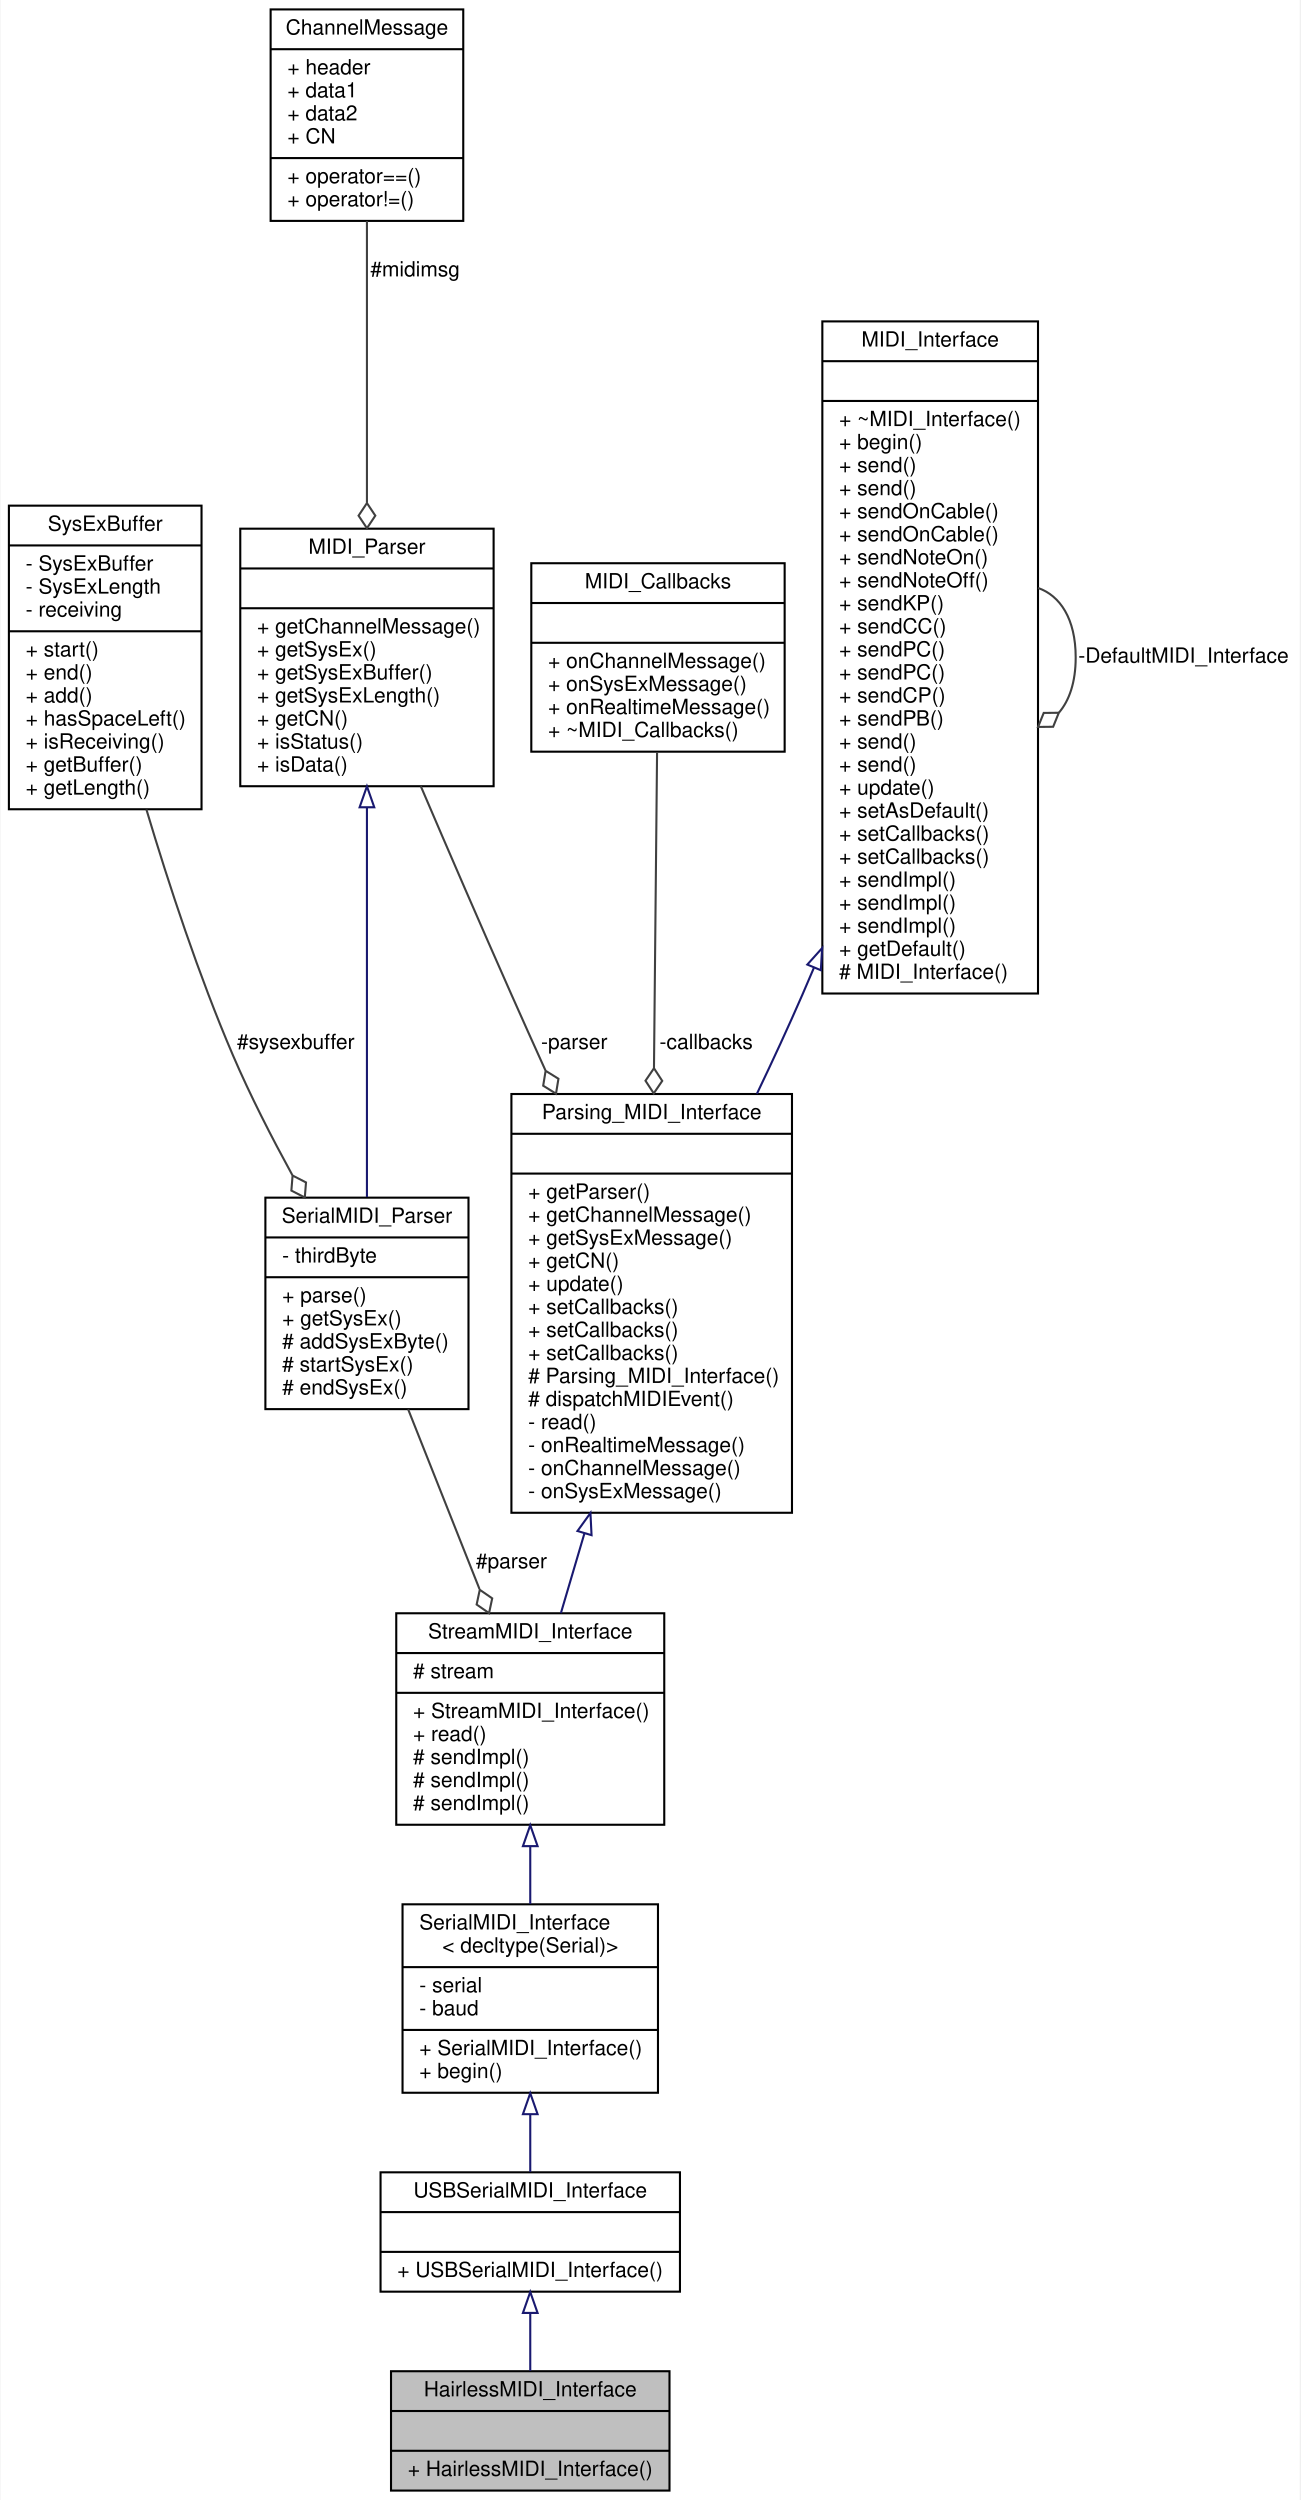
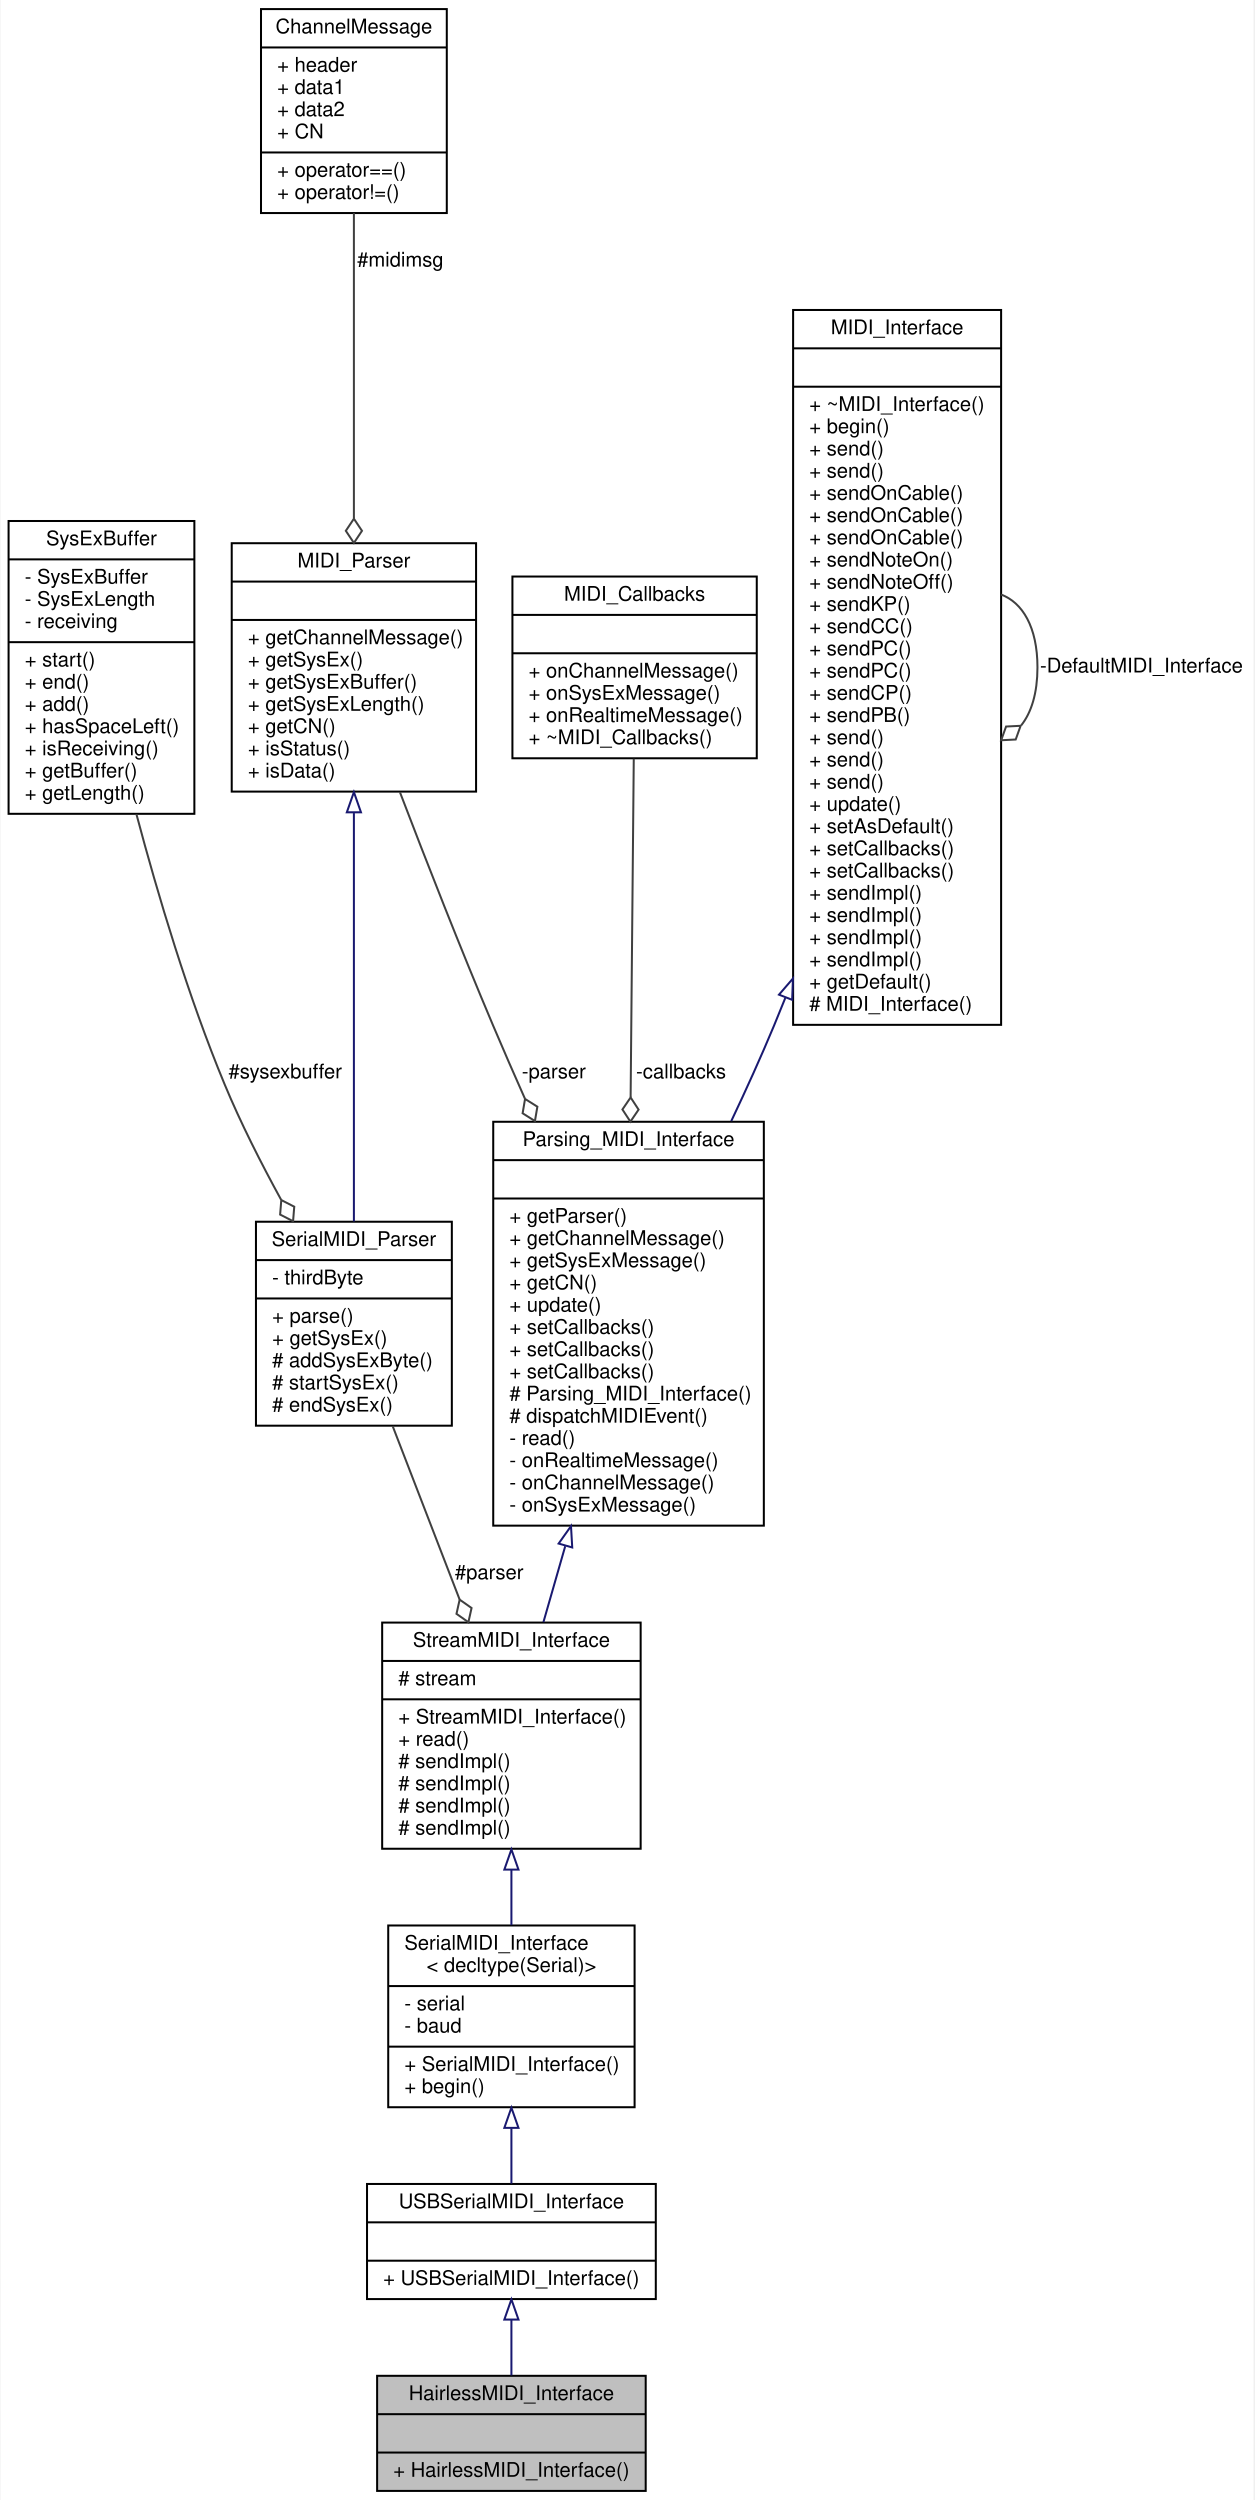
- <svg xmlns="http://www.w3.org/2000/svg" xmlns:xlink="http://www.w3.org/1999/xlink" width="621pt" height="1194pt" viewBox="0.00 0.00 620.50 1194.00">
-   <g id="graph0" class="graph" transform="scale(1 1) rotate(0) translate(4 1190)">
-     <polygon fill="white" stroke="none" points="-4,4 -4,-1190 616.5,-1190 616.5,4 -4,4" />
+ <svg xmlns="http://www.w3.org/2000/svg" xmlns:xlink="http://www.w3.org/1999/xlink" width="621pt" height="1238pt" viewBox="0.00 0.00 620.50 1238.00">
+   <g id="graph0" class="graph" transform="scale(1 1) rotate(0) translate(4 1234)">
+     <polygon fill="white" stroke="none" points="-4,4 -4,-1234 616.5,-1234 616.5,4 -4,4" />
    <g id="node1" class="node">
      <g id="a_node1">
        <a xlink:title="A class for MIDI Interfaces sending and receiving data over the USB Serial CDC connection for the use...">
          <polygon fill="#bfbfbf" stroke="black" points="182.5,-0.5 182.5,-57.5 315.5,-57.5 315.5,-0.5 182.5,-0.5" />
          <text text-anchor="middle" x="249" y="-45.5" font-family="Helvetica,sans-Serif" font-size="10.00">HairlessMIDI_Interface</text>
          <polyline fill="none" stroke="black" points="182.5,-38.5 315.5,-38.5 " />
          <text text-anchor="middle" x="249" y="-26.5" font-family="Helvetica,sans-Serif" font-size="10.00"> </text>
          <polyline fill="none" stroke="black" points="182.5,-19.5 315.5,-19.5 " />
          <text text-anchor="start" x="190.5" y="-7.5" font-family="Helvetica,sans-Serif" font-size="10.00">+ HairlessMIDI_Interface()</text>
        </a>
      </g>
    </g>
    <g id="node2" class="node">
      <g id="a_node2">
        <a xlink:href="../../d8/d57/classUSBSerialMIDI__Interface.html" target="_top" xlink:title="A class for MIDI interfaces sending and receiving MIDI messages over the Serial port of the USB conne...">
          <polygon fill="white" stroke="black" points="177.5,-95.5 177.5,-152.5 320.5,-152.5 320.5,-95.5 177.5,-95.5" />
          <text text-anchor="middle" x="249" y="-140.5" font-family="Helvetica,sans-Serif" font-size="10.00">USBSerialMIDI_Interface</text>
          <polyline fill="none" stroke="black" points="177.5,-133.5 320.5,-133.5 " />
          <text text-anchor="middle" x="249" y="-121.5" font-family="Helvetica,sans-Serif" font-size="10.00"> </text>
          <polyline fill="none" stroke="black" points="177.5,-114.5 320.5,-114.5 " />
          <text text-anchor="start" x="185.5" y="-102.5" font-family="Helvetica,sans-Serif" font-size="10.00">+ USBSerialMIDI_Interface()</text>
        </a>
      </g>
    </g>
    <g id="edge1" class="edge">
      <path fill="none" stroke="midnightblue" d="M249,-85.235C249,-76.028 249,-66.346 249,-57.705" />
      <polygon fill="none" stroke="midnightblue" points="245.5,-85.349 249,-95.349 252.5,-85.349 245.5,-85.349" />
    </g>
    <g id="node3" class="node">
      <g id="a_node3">
        <a xlink:href="../../d9/db8/classSerialMIDI__Interface.html" target="_top" xlink:title=" ">
          <polygon fill="white" stroke="black" points="188,-190.5 188,-280.5 310,-280.5 310,-190.5 188,-190.5" />
          <text text-anchor="start" x="196" y="-268.5" font-family="Helvetica,sans-Serif" font-size="10.00">SerialMIDI_Interface</text>
          <text text-anchor="middle" x="249" y="-257.5" font-family="Helvetica,sans-Serif" font-size="10.00">&lt; decltype(Serial)&gt;</text>
          <polyline fill="none" stroke="black" points="188,-250.5 310,-250.5 " />
          <text text-anchor="start" x="196" y="-238.5" font-family="Helvetica,sans-Serif" font-size="10.00">- serial</text>
          <text text-anchor="start" x="196" y="-227.5" font-family="Helvetica,sans-Serif" font-size="10.00">- baud</text>
          <polyline fill="none" stroke="black" points="188,-220.5 310,-220.5 " />
          <text text-anchor="start" x="196" y="-208.5" font-family="Helvetica,sans-Serif" font-size="10.00">+ SerialMIDI_Interface()</text>
          <text text-anchor="start" x="196" y="-197.5" font-family="Helvetica,sans-Serif" font-size="10.00">+ begin()</text>
        </a>
      </g>
    </g>
    <g id="edge2" class="edge">
      <path fill="none" stroke="midnightblue" d="M249,-180.043C249,-170.558 249,-161.06 249,-152.69" />
      <polygon fill="none" stroke="midnightblue" points="245.5,-180.278 249,-190.278 252.5,-180.278 245.5,-180.278" />
    </g>
    <g id="node4" class="node">
      <g id="a_node4">
        <a xlink:href="../../d3/dc3/classStreamMIDI__Interface.html" target="_top" xlink:title="A class for MIDI interfaces sending and receiving MIDI messages over a Stream.">
-           <polygon fill="white" stroke="black" points="185,-318.5 185,-419.5 313,-419.5 313,-318.5 185,-318.5" />
-           <text text-anchor="middle" x="249" y="-407.5" font-family="Helvetica,sans-Serif" font-size="10.00">StreamMIDI_Interface</text>
-           <polyline fill="none" stroke="black" points="185,-400.5 313,-400.5 " />
-           <text text-anchor="start" x="193" y="-388.5" font-family="Helvetica,sans-Serif" font-size="10.00"># stream</text>
-           <polyline fill="none" stroke="black" points="185,-381.5 313,-381.5 " />
-           <text text-anchor="start" x="193" y="-369.5" font-family="Helvetica,sans-Serif" font-size="10.00">+ StreamMIDI_Interface()</text>
-           <text text-anchor="start" x="193" y="-358.5" font-family="Helvetica,sans-Serif" font-size="10.00">+ read()</text>
+           <polygon fill="white" stroke="black" points="185,-318.5 185,-430.5 313,-430.5 313,-318.5 185,-318.5" />
+           <text text-anchor="middle" x="249" y="-418.5" font-family="Helvetica,sans-Serif" font-size="10.00">StreamMIDI_Interface</text>
+           <polyline fill="none" stroke="black" points="185,-411.5 313,-411.5 " />
+           <text text-anchor="start" x="193" y="-399.5" font-family="Helvetica,sans-Serif" font-size="10.00"># stream</text>
+           <polyline fill="none" stroke="black" points="185,-392.5 313,-392.5 " />
+           <text text-anchor="start" x="193" y="-380.5" font-family="Helvetica,sans-Serif" font-size="10.00">+ StreamMIDI_Interface()</text>
+           <text text-anchor="start" x="193" y="-369.5" font-family="Helvetica,sans-Serif" font-size="10.00">+ read()</text>
+           <text text-anchor="start" x="193" y="-358.5" font-family="Helvetica,sans-Serif" font-size="10.00"># sendImpl()</text>
          <text text-anchor="start" x="193" y="-347.5" font-family="Helvetica,sans-Serif" font-size="10.00"># sendImpl()</text>
          <text text-anchor="start" x="193" y="-336.5" font-family="Helvetica,sans-Serif" font-size="10.00"># sendImpl()</text>
          <text text-anchor="start" x="193" y="-325.5" font-family="Helvetica,sans-Serif" font-size="10.00"># sendImpl()</text>
        </a>
      </g>
    </g>
    <g id="edge3" class="edge">
-       <path fill="none" stroke="midnightblue" d="M249,-308.001C249,-298.8 249,-289.449 249,-280.673" />
-       <polygon fill="none" stroke="midnightblue" points="245.5,-308.285 249,-318.285 252.5,-308.286 245.5,-308.285" />
+       <path fill="none" stroke="midnightblue" d="M249,-308.134C249,-298.826 249,-289.44 249,-280.667" />
+       <polygon fill="none" stroke="midnightblue" points="245.5,-308.172 249,-318.172 252.5,-308.172 245.5,-308.172" />
    </g>
    <g id="node5" class="node">
      <g id="a_node5">
        <a xlink:href="../../de/d76/classParsing__MIDI__Interface.html" target="_top" xlink:title="An abstract class for MIDI interfaces.">
-           <polygon fill="white" stroke="black" points="240,-467.5 240,-667.5 374,-667.5 374,-467.5 240,-467.5" />
-           <text text-anchor="middle" x="307" y="-655.5" font-family="Helvetica,sans-Serif" font-size="10.00">Parsing_MIDI_Interface</text>
-           <polyline fill="none" stroke="black" points="240,-648.5 374,-648.5 " />
-           <text text-anchor="middle" x="307" y="-636.5" font-family="Helvetica,sans-Serif" font-size="10.00"> </text>
-           <polyline fill="none" stroke="black" points="240,-629.5 374,-629.5 " />
-           <text text-anchor="start" x="248" y="-617.5" font-family="Helvetica,sans-Serif" font-size="10.00">+ getParser()</text>
-           <text text-anchor="start" x="248" y="-606.5" font-family="Helvetica,sans-Serif" font-size="10.00">+ getChannelMessage()</text>
-           <text text-anchor="start" x="248" y="-595.5" font-family="Helvetica,sans-Serif" font-size="10.00">+ getSysExMessage()</text>
-           <text text-anchor="start" x="248" y="-584.5" font-family="Helvetica,sans-Serif" font-size="10.00">+ getCN()</text>
-           <text text-anchor="start" x="248" y="-573.5" font-family="Helvetica,sans-Serif" font-size="10.00">+ update()</text>
+           <polygon fill="white" stroke="black" points="240,-478.5 240,-678.5 374,-678.5 374,-478.5 240,-478.5" />
+           <text text-anchor="middle" x="307" y="-666.5" font-family="Helvetica,sans-Serif" font-size="10.00">Parsing_MIDI_Interface</text>
+           <polyline fill="none" stroke="black" points="240,-659.5 374,-659.5 " />
+           <text text-anchor="middle" x="307" y="-647.5" font-family="Helvetica,sans-Serif" font-size="10.00"> </text>
+           <polyline fill="none" stroke="black" points="240,-640.5 374,-640.5 " />
+           <text text-anchor="start" x="248" y="-628.5" font-family="Helvetica,sans-Serif" font-size="10.00">+ getParser()</text>
+           <text text-anchor="start" x="248" y="-617.5" font-family="Helvetica,sans-Serif" font-size="10.00">+ getChannelMessage()</text>
+           <text text-anchor="start" x="248" y="-606.5" font-family="Helvetica,sans-Serif" font-size="10.00">+ getSysExMessage()</text>
+           <text text-anchor="start" x="248" y="-595.5" font-family="Helvetica,sans-Serif" font-size="10.00">+ getCN()</text>
+           <text text-anchor="start" x="248" y="-584.5" font-family="Helvetica,sans-Serif" font-size="10.00">+ update()</text>
+           <text text-anchor="start" x="248" y="-573.5" font-family="Helvetica,sans-Serif" font-size="10.00">+ setCallbacks()</text>
          <text text-anchor="start" x="248" y="-562.5" font-family="Helvetica,sans-Serif" font-size="10.00">+ setCallbacks()</text>
          <text text-anchor="start" x="248" y="-551.5" font-family="Helvetica,sans-Serif" font-size="10.00">+ setCallbacks()</text>
-           <text text-anchor="start" x="248" y="-540.5" font-family="Helvetica,sans-Serif" font-size="10.00">+ setCallbacks()</text>
-           <text text-anchor="start" x="248" y="-529.5" font-family="Helvetica,sans-Serif" font-size="10.00"># Parsing_MIDI_Interface()</text>
-           <text text-anchor="start" x="248" y="-518.5" font-family="Helvetica,sans-Serif" font-size="10.00"># dispatchMIDIEvent()</text>
-           <text text-anchor="start" x="248" y="-507.5" font-family="Helvetica,sans-Serif" font-size="10.00">- read()</text>
-           <text text-anchor="start" x="248" y="-496.5" font-family="Helvetica,sans-Serif" font-size="10.00">- onRealtimeMessage()</text>
-           <text text-anchor="start" x="248" y="-485.5" font-family="Helvetica,sans-Serif" font-size="10.00">- onChannelMessage()</text>
-           <text text-anchor="start" x="248" y="-474.5" font-family="Helvetica,sans-Serif" font-size="10.00">- onSysExMessage()</text>
+           <text text-anchor="start" x="248" y="-540.5" font-family="Helvetica,sans-Serif" font-size="10.00"># Parsing_MIDI_Interface()</text>
+           <text text-anchor="start" x="248" y="-529.5" font-family="Helvetica,sans-Serif" font-size="10.00"># dispatchMIDIEvent()</text>
+           <text text-anchor="start" x="248" y="-518.5" font-family="Helvetica,sans-Serif" font-size="10.00">- read()</text>
+           <text text-anchor="start" x="248" y="-507.5" font-family="Helvetica,sans-Serif" font-size="10.00">- onRealtimeMessage()</text>
+           <text text-anchor="start" x="248" y="-496.5" font-family="Helvetica,sans-Serif" font-size="10.00">- onChannelMessage()</text>
+           <text text-anchor="start" x="248" y="-485.5" font-family="Helvetica,sans-Serif" font-size="10.00">- onSysExMessage()</text>
        </a>
      </g>
    </g>
    <g id="edge4" class="edge">
-       <path fill="none" stroke="midnightblue" d="M274.88,-457.68C270.958,-444.393 267.114,-431.368 263.637,-419.59" />
-       <polygon fill="none" stroke="midnightblue" points="271.557,-458.786 277.745,-467.386 278.271,-456.805 271.557,-458.786" />
+       <path fill="none" stroke="midnightblue" d="M275.649,-468.311C271.915,-455.308 268.234,-442.487 264.855,-430.718" />
+       <polygon fill="none" stroke="midnightblue" points="272.386,-469.63 278.51,-478.275 279.114,-467.698 272.386,-469.63" />
    </g>
    <g id="node6" class="node">
      <g id="a_node6">
        <a xlink:href="../../d9/d73/classMIDI__Interface.html" target="_top" xlink:title="An abstract class for MIDI interfaces.">
-           <polygon fill="white" stroke="black" points="388.5,-715.5 388.5,-1036.5 491.5,-1036.5 491.5,-715.5 388.5,-715.5" />
-           <text text-anchor="middle" x="440" y="-1024.5" font-family="Helvetica,sans-Serif" font-size="10.00">MIDI_Interface</text>
-           <polyline fill="none" stroke="black" points="388.5,-1017.5 491.5,-1017.5 " />
-           <text text-anchor="middle" x="440" y="-1005.5" font-family="Helvetica,sans-Serif" font-size="10.00"> </text>
-           <polyline fill="none" stroke="black" points="388.5,-998.5 491.5,-998.5 " />
-           <text text-anchor="start" x="396.5" y="-986.5" font-family="Helvetica,sans-Serif" font-size="10.00">+ ~MIDI_Interface()</text>
-           <text text-anchor="start" x="396.5" y="-975.5" font-family="Helvetica,sans-Serif" font-size="10.00">+ begin()</text>
-           <text text-anchor="start" x="396.5" y="-964.5" font-family="Helvetica,sans-Serif" font-size="10.00">+ send()</text>
-           <text text-anchor="start" x="396.5" y="-953.5" font-family="Helvetica,sans-Serif" font-size="10.00">+ send()</text>
-           <text text-anchor="start" x="396.5" y="-942.5" font-family="Helvetica,sans-Serif" font-size="10.00">+ sendOnCable()</text>
-           <text text-anchor="start" x="396.5" y="-931.5" font-family="Helvetica,sans-Serif" font-size="10.00">+ sendOnCable()</text>
-           <text text-anchor="start" x="396.5" y="-920.5" font-family="Helvetica,sans-Serif" font-size="10.00">+ sendNoteOn()</text>
-           <text text-anchor="start" x="396.5" y="-909.5" font-family="Helvetica,sans-Serif" font-size="10.00">+ sendNoteOff()</text>
-           <text text-anchor="start" x="396.5" y="-898.5" font-family="Helvetica,sans-Serif" font-size="10.00">+ sendKP()</text>
-           <text text-anchor="start" x="396.5" y="-887.5" font-family="Helvetica,sans-Serif" font-size="10.00">+ sendCC()</text>
-           <text text-anchor="start" x="396.5" y="-876.5" font-family="Helvetica,sans-Serif" font-size="10.00">+ sendPC()</text>
-           <text text-anchor="start" x="396.5" y="-865.5" font-family="Helvetica,sans-Serif" font-size="10.00">+ sendPC()</text>
-           <text text-anchor="start" x="396.5" y="-854.5" font-family="Helvetica,sans-Serif" font-size="10.00">+ sendCP()</text>
-           <text text-anchor="start" x="396.5" y="-843.5" font-family="Helvetica,sans-Serif" font-size="10.00">+ sendPB()</text>
-           <text text-anchor="start" x="396.5" y="-832.5" font-family="Helvetica,sans-Serif" font-size="10.00">+ send()</text>
-           <text text-anchor="start" x="396.5" y="-821.5" font-family="Helvetica,sans-Serif" font-size="10.00">+ send()</text>
-           <text text-anchor="start" x="396.5" y="-810.5" font-family="Helvetica,sans-Serif" font-size="10.00">+ update()</text>
-           <text text-anchor="start" x="396.5" y="-799.5" font-family="Helvetica,sans-Serif" font-size="10.00">+ setAsDefault()</text>
-           <text text-anchor="start" x="396.5" y="-788.5" font-family="Helvetica,sans-Serif" font-size="10.00">+ setCallbacks()</text>
-           <text text-anchor="start" x="396.5" y="-777.5" font-family="Helvetica,sans-Serif" font-size="10.00">+ setCallbacks()</text>
+           <polygon fill="white" stroke="black" points="388.5,-726.5 388.5,-1080.5 491.5,-1080.5 491.5,-726.5 388.5,-726.5" />
+           <text text-anchor="middle" x="440" y="-1068.5" font-family="Helvetica,sans-Serif" font-size="10.00">MIDI_Interface</text>
+           <polyline fill="none" stroke="black" points="388.5,-1061.5 491.5,-1061.5 " />
+           <text text-anchor="middle" x="440" y="-1049.5" font-family="Helvetica,sans-Serif" font-size="10.00"> </text>
+           <polyline fill="none" stroke="black" points="388.5,-1042.5 491.5,-1042.5 " />
+           <text text-anchor="start" x="396.5" y="-1030.5" font-family="Helvetica,sans-Serif" font-size="10.00">+ ~MIDI_Interface()</text>
+           <text text-anchor="start" x="396.5" y="-1019.5" font-family="Helvetica,sans-Serif" font-size="10.00">+ begin()</text>
+           <text text-anchor="start" x="396.5" y="-1008.5" font-family="Helvetica,sans-Serif" font-size="10.00">+ send()</text>
+           <text text-anchor="start" x="396.5" y="-997.5" font-family="Helvetica,sans-Serif" font-size="10.00">+ send()</text>
+           <text text-anchor="start" x="396.5" y="-986.5" font-family="Helvetica,sans-Serif" font-size="10.00">+ sendOnCable()</text>
+           <text text-anchor="start" x="396.5" y="-975.5" font-family="Helvetica,sans-Serif" font-size="10.00">+ sendOnCable()</text>
+           <text text-anchor="start" x="396.5" y="-964.5" font-family="Helvetica,sans-Serif" font-size="10.00">+ sendOnCable()</text>
+           <text text-anchor="start" x="396.5" y="-953.5" font-family="Helvetica,sans-Serif" font-size="10.00">+ sendNoteOn()</text>
+           <text text-anchor="start" x="396.5" y="-942.5" font-family="Helvetica,sans-Serif" font-size="10.00">+ sendNoteOff()</text>
+           <text text-anchor="start" x="396.5" y="-931.5" font-family="Helvetica,sans-Serif" font-size="10.00">+ sendKP()</text>
+           <text text-anchor="start" x="396.5" y="-920.5" font-family="Helvetica,sans-Serif" font-size="10.00">+ sendCC()</text>
+           <text text-anchor="start" x="396.5" y="-909.5" font-family="Helvetica,sans-Serif" font-size="10.00">+ sendPC()</text>
+           <text text-anchor="start" x="396.5" y="-898.5" font-family="Helvetica,sans-Serif" font-size="10.00">+ sendPC()</text>
+           <text text-anchor="start" x="396.5" y="-887.5" font-family="Helvetica,sans-Serif" font-size="10.00">+ sendCP()</text>
+           <text text-anchor="start" x="396.5" y="-876.5" font-family="Helvetica,sans-Serif" font-size="10.00">+ sendPB()</text>
+           <text text-anchor="start" x="396.5" y="-865.5" font-family="Helvetica,sans-Serif" font-size="10.00">+ send()</text>
+           <text text-anchor="start" x="396.5" y="-854.5" font-family="Helvetica,sans-Serif" font-size="10.00">+ send()</text>
+           <text text-anchor="start" x="396.5" y="-843.5" font-family="Helvetica,sans-Serif" font-size="10.00">+ send()</text>
+           <text text-anchor="start" x="396.5" y="-832.5" font-family="Helvetica,sans-Serif" font-size="10.00">+ update()</text>
+           <text text-anchor="start" x="396.5" y="-821.5" font-family="Helvetica,sans-Serif" font-size="10.00">+ setAsDefault()</text>
+           <text text-anchor="start" x="396.5" y="-810.5" font-family="Helvetica,sans-Serif" font-size="10.00">+ setCallbacks()</text>
+           <text text-anchor="start" x="396.5" y="-799.5" font-family="Helvetica,sans-Serif" font-size="10.00">+ setCallbacks()</text>
+           <text text-anchor="start" x="396.5" y="-788.5" font-family="Helvetica,sans-Serif" font-size="10.00">+ sendImpl()</text>
+           <text text-anchor="start" x="396.5" y="-777.5" font-family="Helvetica,sans-Serif" font-size="10.00">+ sendImpl()</text>
          <text text-anchor="start" x="396.5" y="-766.5" font-family="Helvetica,sans-Serif" font-size="10.00">+ sendImpl()</text>
          <text text-anchor="start" x="396.5" y="-755.5" font-family="Helvetica,sans-Serif" font-size="10.00">+ sendImpl()</text>
-           <text text-anchor="start" x="396.5" y="-744.5" font-family="Helvetica,sans-Serif" font-size="10.00">+ sendImpl()</text>
-           <text text-anchor="start" x="396.5" y="-733.5" font-family="Helvetica,sans-Serif" font-size="10.00">+ getDefault()</text>
-           <text text-anchor="start" x="396.5" y="-722.5" font-family="Helvetica,sans-Serif" font-size="10.00"># MIDI_Interface()</text>
+           <text text-anchor="start" x="396.5" y="-744.5" font-family="Helvetica,sans-Serif" font-size="10.00">+ getDefault()</text>
+           <text text-anchor="start" x="396.5" y="-733.5" font-family="Helvetica,sans-Serif" font-size="10.00"># MIDI_Interface()</text>
        </a>
      </g>
    </g>
    <g id="edge5" class="edge">
-       <path fill="none" stroke="midnightblue" d="M384.449,-727.724C382.636,-723.425 380.818,-719.176 379,-715 372.271,-699.539 364.78,-683.351 357.245,-667.609" />
-       <polygon fill="none" stroke="midnightblue" points="381.324,-729.324 388.406,-737.204 387.784,-726.628 381.324,-729.324" />
+       <path fill="none" stroke="midnightblue" d="M384.628,-739.812C382.766,-735.144 380.888,-730.531 379,-726 372.569,-710.566 365.278,-694.464 357.865,-678.823" />
+       <polygon fill="none" stroke="midnightblue" points="381.509,-741.442 388.428,-749.465 388.022,-738.878 381.509,-741.442" />
    </g>
    <g id="edge6" class="edge">
-       <path fill="none" stroke="#404040" d="M491.525,-909.184C502,-905.569 509.5,-894.508 509.5,-876 509.5,-864.143 506.422,-855.343 501.456,-849.598" />
-       <polygon fill="none" stroke="#404040" points="501.435,-849.584 494.224,-849.503 491.525,-842.816 498.736,-842.897 501.435,-849.584" />
-       <text text-anchor="middle" x="561" y="-873.5" font-family="Helvetica,sans-Serif" font-size="10.00"> -DefaultMIDI_Interface</text>
+       <path fill="none" stroke="#404040" d="M491.525,-939.569C502,-935.64 509.5,-923.617 509.5,-903.5 509.5,-890.612 506.422,-881.047 501.456,-874.803" />
+       <polygon fill="none" stroke="#404040" points="501.16,-874.584 493.958,-874.219 491.525,-867.431 498.727,-867.795 501.16,-874.584" />
+       <text text-anchor="middle" x="561" y="-901" font-family="Helvetica,sans-Serif" font-size="10.00"> -DefaultMIDI_Interface</text>
    </g>
    <g id="node7" class="node">
      <g id="a_node7">
        <a xlink:href="../../df/d0c/classMIDI__Parser.html" target="_top" xlink:title=" ">
-           <polygon fill="white" stroke="black" points="110.5,-814.5 110.5,-937.5 231.5,-937.5 231.5,-814.5 110.5,-814.5" />
-           <text text-anchor="middle" x="171" y="-925.5" font-family="Helvetica,sans-Serif" font-size="10.00">MIDI_Parser</text>
-           <polyline fill="none" stroke="black" points="110.5,-918.5 231.5,-918.5 " />
-           <text text-anchor="middle" x="171" y="-906.5" font-family="Helvetica,sans-Serif" font-size="10.00"> </text>
-           <polyline fill="none" stroke="black" points="110.5,-899.5 231.5,-899.5 " />
-           <text text-anchor="start" x="118.5" y="-887.5" font-family="Helvetica,sans-Serif" font-size="10.00">+ getChannelMessage()</text>
-           <text text-anchor="start" x="118.5" y="-876.5" font-family="Helvetica,sans-Serif" font-size="10.00">+ getSysEx()</text>
-           <text text-anchor="start" x="118.5" y="-865.5" font-family="Helvetica,sans-Serif" font-size="10.00">+ getSysExBuffer()</text>
-           <text text-anchor="start" x="118.5" y="-854.5" font-family="Helvetica,sans-Serif" font-size="10.00">+ getSysExLength()</text>
-           <text text-anchor="start" x="118.5" y="-843.5" font-family="Helvetica,sans-Serif" font-size="10.00">+ getCN()</text>
-           <text text-anchor="start" x="118.5" y="-832.5" font-family="Helvetica,sans-Serif" font-size="10.00">+ isStatus()</text>
-           <text text-anchor="start" x="118.5" y="-821.5" font-family="Helvetica,sans-Serif" font-size="10.00">+ isData()</text>
+           <polygon fill="white" stroke="black" points="110.5,-842 110.5,-965 231.5,-965 231.5,-842 110.5,-842" />
+           <text text-anchor="middle" x="171" y="-953" font-family="Helvetica,sans-Serif" font-size="10.00">MIDI_Parser</text>
+           <polyline fill="none" stroke="black" points="110.5,-946 231.5,-946 " />
+           <text text-anchor="middle" x="171" y="-934" font-family="Helvetica,sans-Serif" font-size="10.00"> </text>
+           <polyline fill="none" stroke="black" points="110.5,-927 231.5,-927 " />
+           <text text-anchor="start" x="118.5" y="-915" font-family="Helvetica,sans-Serif" font-size="10.00">+ getChannelMessage()</text>
+           <text text-anchor="start" x="118.5" y="-904" font-family="Helvetica,sans-Serif" font-size="10.00">+ getSysEx()</text>
+           <text text-anchor="start" x="118.5" y="-893" font-family="Helvetica,sans-Serif" font-size="10.00">+ getSysExBuffer()</text>
+           <text text-anchor="start" x="118.5" y="-882" font-family="Helvetica,sans-Serif" font-size="10.00">+ getSysExLength()</text>
+           <text text-anchor="start" x="118.5" y="-871" font-family="Helvetica,sans-Serif" font-size="10.00">+ getCN()</text>
+           <text text-anchor="start" x="118.5" y="-860" font-family="Helvetica,sans-Serif" font-size="10.00">+ isStatus()</text>
+           <text text-anchor="start" x="118.5" y="-849" font-family="Helvetica,sans-Serif" font-size="10.00">+ isData()</text>
        </a>
      </g>
    </g>
    <g id="edge7" class="edge">
-       <path fill="none" stroke="#404040" d="M196.739,-814.463C209.582,-784.474 225.447,-747.76 240,-715 245.216,-703.259 250.717,-691.014 256.234,-678.824" />
-       <polygon fill="none" stroke="#404040" points="256.34,-678.59 255.175,-671.474 261.296,-667.662 262.461,-674.778 256.34,-678.59" />
-       <text text-anchor="middle" x="270" y="-689" font-family="Helvetica,sans-Serif" font-size="10.00"> -parser</text>
+       <path fill="none" stroke="#404040" d="M193.796,-841.71C206.858,-807.523 223.826,-764.169 240,-726 244.971,-714.269 250.294,-702.074 255.687,-689.952" />
+       <polygon fill="none" stroke="#404040" points="255.751,-689.809 254.55,-682.699 260.651,-678.855 261.852,-685.965 255.751,-689.809" />
+       <text text-anchor="middle" x="270" y="-700" font-family="Helvetica,sans-Serif" font-size="10.00"> -parser</text>
    </g>
    <g id="node10" class="node">
      <g id="a_node10">
        <a xlink:href="../../d0/d0d/classSerialMIDI__Parser.html" target="_top" xlink:title=" ">
-           <polygon fill="white" stroke="black" points="122.5,-517 122.5,-618 219.5,-618 219.5,-517 122.5,-517" />
-           <text text-anchor="middle" x="171" y="-606" font-family="Helvetica,sans-Serif" font-size="10.00">SerialMIDI_Parser</text>
-           <polyline fill="none" stroke="black" points="122.5,-599 219.5,-599 " />
-           <text text-anchor="start" x="130.5" y="-587" font-family="Helvetica,sans-Serif" font-size="10.00">- thirdByte</text>
-           <polyline fill="none" stroke="black" points="122.5,-580 219.5,-580 " />
-           <text text-anchor="start" x="130.5" y="-568" font-family="Helvetica,sans-Serif" font-size="10.00">+ parse()</text>
-           <text text-anchor="start" x="130.5" y="-557" font-family="Helvetica,sans-Serif" font-size="10.00">+ getSysEx()</text>
-           <text text-anchor="start" x="130.5" y="-546" font-family="Helvetica,sans-Serif" font-size="10.00"># addSysExByte()</text>
-           <text text-anchor="start" x="130.5" y="-535" font-family="Helvetica,sans-Serif" font-size="10.00"># startSysEx()</text>
-           <text text-anchor="start" x="130.5" y="-524" font-family="Helvetica,sans-Serif" font-size="10.00"># endSysEx()</text>
+           <polygon fill="white" stroke="black" points="122.5,-528 122.5,-629 219.5,-629 219.5,-528 122.5,-528" />
+           <text text-anchor="middle" x="171" y="-617" font-family="Helvetica,sans-Serif" font-size="10.00">SerialMIDI_Parser</text>
+           <polyline fill="none" stroke="black" points="122.5,-610 219.5,-610 " />
+           <text text-anchor="start" x="130.5" y="-598" font-family="Helvetica,sans-Serif" font-size="10.00">- thirdByte</text>
+           <polyline fill="none" stroke="black" points="122.5,-591 219.5,-591 " />
+           <text text-anchor="start" x="130.5" y="-579" font-family="Helvetica,sans-Serif" font-size="10.00">+ parse()</text>
+           <text text-anchor="start" x="130.5" y="-568" font-family="Helvetica,sans-Serif" font-size="10.00">+ getSysEx()</text>
+           <text text-anchor="start" x="130.5" y="-557" font-family="Helvetica,sans-Serif" font-size="10.00"># addSysExByte()</text>
+           <text text-anchor="start" x="130.5" y="-546" font-family="Helvetica,sans-Serif" font-size="10.00"># startSysEx()</text>
+           <text text-anchor="start" x="130.5" y="-535" font-family="Helvetica,sans-Serif" font-size="10.00"># endSysEx()</text>
        </a>
      </g>
    </g>
    <g id="edge11" class="edge">
-       <path fill="none" stroke="midnightblue" d="M171,-804.436C171,-747.5 171,-668.829 171,-618.301" />
-       <polygon fill="none" stroke="midnightblue" points="167.5,-804.445 171,-814.445 174.5,-804.445 167.5,-804.445" />
+       <path fill="none" stroke="midnightblue" d="M171,-831.378C171,-770.088 171,-683.186 171,-629.138" />
+       <polygon fill="none" stroke="midnightblue" points="167.5,-831.746 171,-841.746 174.5,-831.746 167.5,-831.746" />
    </g>
    <g id="node8" class="node">
      <g id="a_node8">
        <a xlink:href="../../d7/d3f/structChannelMessage.html" target="_top" xlink:title=" ">
-           <polygon fill="white" stroke="black" points="125,-1084.5 125,-1185.5 217,-1185.5 217,-1084.5 125,-1084.5" />
-           <text text-anchor="middle" x="171" y="-1173.5" font-family="Helvetica,sans-Serif" font-size="10.00">ChannelMessage</text>
-           <polyline fill="none" stroke="black" points="125,-1166.5 217,-1166.5 " />
-           <text text-anchor="start" x="133" y="-1154.5" font-family="Helvetica,sans-Serif" font-size="10.00">+ header</text>
-           <text text-anchor="start" x="133" y="-1143.5" font-family="Helvetica,sans-Serif" font-size="10.00">+ data1</text>
-           <text text-anchor="start" x="133" y="-1132.5" font-family="Helvetica,sans-Serif" font-size="10.00">+ data2</text>
-           <text text-anchor="start" x="133" y="-1121.5" font-family="Helvetica,sans-Serif" font-size="10.00">+ CN</text>
-           <polyline fill="none" stroke="black" points="125,-1114.5 217,-1114.5 " />
-           <text text-anchor="start" x="133" y="-1102.5" font-family="Helvetica,sans-Serif" font-size="10.00">+ operator==()</text>
-           <text text-anchor="start" x="133" y="-1091.5" font-family="Helvetica,sans-Serif" font-size="10.00">+ operator!=()</text>
+           <polygon fill="white" stroke="black" points="125,-1128.5 125,-1229.5 217,-1229.5 217,-1128.5 125,-1128.5" />
+           <text text-anchor="middle" x="171" y="-1217.5" font-family="Helvetica,sans-Serif" font-size="10.00">ChannelMessage</text>
+           <polyline fill="none" stroke="black" points="125,-1210.5 217,-1210.5 " />
+           <text text-anchor="start" x="133" y="-1198.5" font-family="Helvetica,sans-Serif" font-size="10.00">+ header</text>
+           <text text-anchor="start" x="133" y="-1187.5" font-family="Helvetica,sans-Serif" font-size="10.00">+ data1</text>
+           <text text-anchor="start" x="133" y="-1176.5" font-family="Helvetica,sans-Serif" font-size="10.00">+ data2</text>
+           <text text-anchor="start" x="133" y="-1165.5" font-family="Helvetica,sans-Serif" font-size="10.00">+ CN</text>
+           <polyline fill="none" stroke="black" points="125,-1158.5 217,-1158.5 " />
+           <text text-anchor="start" x="133" y="-1146.5" font-family="Helvetica,sans-Serif" font-size="10.00">+ operator==()</text>
+           <text text-anchor="start" x="133" y="-1135.5" font-family="Helvetica,sans-Serif" font-size="10.00">+ operator!=()</text>
        </a>
      </g>
    </g>
    <g id="edge8" class="edge">
-       <path fill="none" stroke="#404040" d="M171,-1084.45C171,-1046.26 171,-992.898 171,-949.855" />
-       <polygon fill="none" stroke="#404040" points="171,-949.722 167,-943.722 171,-937.722 175,-943.722 171,-949.722" />
-       <text text-anchor="middle" x="194" y="-1058" font-family="Helvetica,sans-Serif" font-size="10.00"> #midimsg</text>
+       <path fill="none" stroke="#404040" d="M171,-1128.47C171,-1086.27 171,-1025.05 171,-977.281" />
+       <polygon fill="none" stroke="#404040" points="171,-977.132 167,-971.132 171,-965.132 175,-971.132 171,-977.132" />
+       <text text-anchor="middle" x="194" y="-1102" font-family="Helvetica,sans-Serif" font-size="10.00"> #midimsg</text>
    </g>
    <g id="node9" class="node">
      <g id="a_node9">
        <a xlink:href="../../de/d55/classMIDI__Callbacks.html" target="_top" xlink:title="A class for callbacks from MIDI input.">
-           <polygon fill="white" stroke="black" points="249.5,-831 249.5,-921 370.5,-921 370.5,-831 249.5,-831" />
-           <text text-anchor="middle" x="310" y="-909" font-family="Helvetica,sans-Serif" font-size="10.00">MIDI_Callbacks</text>
-           <polyline fill="none" stroke="black" points="249.5,-902 370.5,-902 " />
-           <text text-anchor="middle" x="310" y="-890" font-family="Helvetica,sans-Serif" font-size="10.00"> </text>
-           <polyline fill="none" stroke="black" points="249.5,-883 370.5,-883 " />
-           <text text-anchor="start" x="257.5" y="-871" font-family="Helvetica,sans-Serif" font-size="10.00">+ onChannelMessage()</text>
-           <text text-anchor="start" x="257.5" y="-860" font-family="Helvetica,sans-Serif" font-size="10.00">+ onSysExMessage()</text>
-           <text text-anchor="start" x="257.5" y="-849" font-family="Helvetica,sans-Serif" font-size="10.00">+ onRealtimeMessage()</text>
-           <text text-anchor="start" x="257.5" y="-838" font-family="Helvetica,sans-Serif" font-size="10.00">+ ~MIDI_Callbacks()</text>
+           <polygon fill="white" stroke="black" points="249.5,-858.5 249.5,-948.5 370.5,-948.5 370.5,-858.5 249.5,-858.5" />
+           <text text-anchor="middle" x="310" y="-936.5" font-family="Helvetica,sans-Serif" font-size="10.00">MIDI_Callbacks</text>
+           <polyline fill="none" stroke="black" points="249.5,-929.5 370.5,-929.5 " />
+           <text text-anchor="middle" x="310" y="-917.5" font-family="Helvetica,sans-Serif" font-size="10.00"> </text>
+           <polyline fill="none" stroke="black" points="249.5,-910.5 370.5,-910.5 " />
+           <text text-anchor="start" x="257.5" y="-898.5" font-family="Helvetica,sans-Serif" font-size="10.00">+ onChannelMessage()</text>
+           <text text-anchor="start" x="257.5" y="-887.5" font-family="Helvetica,sans-Serif" font-size="10.00">+ onSysExMessage()</text>
+           <text text-anchor="start" x="257.5" y="-876.5" font-family="Helvetica,sans-Serif" font-size="10.00">+ onRealtimeMessage()</text>
+           <text text-anchor="start" x="257.5" y="-865.5" font-family="Helvetica,sans-Serif" font-size="10.00">+ ~MIDI_Callbacks()</text>
        </a>
      </g>
    </g>
    <g id="edge9" class="edge">
-       <path fill="none" stroke="#404040" d="M309.567,-830.76C309.182,-791.387 308.601,-732.11 308.09,-679.868" />
-       <polygon fill="none" stroke="#404040" points="308.089,-679.8 304.031,-673.839 307.972,-667.8 312.031,-673.761 308.089,-679.8" />
-       <text text-anchor="middle" x="333" y="-689" font-family="Helvetica,sans-Serif" font-size="10.00"> -callbacks</text>
+       <path fill="none" stroke="#404040" d="M309.589,-858.265C309.19,-815.278 308.567,-748.242 308.033,-690.68" />
+       <polygon fill="none" stroke="#404040" points="308.032,-690.553 303.976,-684.59 307.92,-678.553 311.976,-684.516 308.032,-690.553" />
+       <text text-anchor="middle" x="333" y="-700" font-family="Helvetica,sans-Serif" font-size="10.00"> -callbacks</text>
    </g>
    <g id="edge10" class="edge">
-       <path fill="none" stroke="#404040" d="M190.683,-516.915C201.029,-490.85 213.802,-458.673 224.754,-431.082" />
-       <polygon fill="none" stroke="#404040" points="224.896,-430.723 223.392,-423.67 229.324,-419.569 230.828,-426.622 224.896,-430.723" />
-       <text text-anchor="middle" x="240" y="-441" font-family="Helvetica,sans-Serif" font-size="10.00"> #parser</text>
+       <path fill="none" stroke="#404040" d="M190.181,-527.827C200.171,-501.953 212.525,-469.96 223.328,-441.983" />
+       <polygon fill="none" stroke="#404040" points="223.372,-441.869 221.802,-434.831 227.695,-430.674 229.265,-437.713 223.372,-441.869" />
+       <text text-anchor="middle" x="238" y="-452" font-family="Helvetica,sans-Serif" font-size="10.00"> #parser</text>
    </g>
    <g id="node11" class="node">
      <g id="a_node11">
        <a xlink:href="../../d1/db1/classSysExBuffer.html" target="_top" xlink:title=" ">
-           <polygon fill="white" stroke="black" points="0,-803.5 0,-948.5 92,-948.5 92,-803.5 0,-803.5" />
-           <text text-anchor="middle" x="46" y="-936.5" font-family="Helvetica,sans-Serif" font-size="10.00">SysExBuffer</text>
-           <polyline fill="none" stroke="black" points="0,-929.5 92,-929.5 " />
-           <text text-anchor="start" x="8" y="-917.5" font-family="Helvetica,sans-Serif" font-size="10.00">- SysExBuffer</text>
-           <text text-anchor="start" x="8" y="-906.5" font-family="Helvetica,sans-Serif" font-size="10.00">- SysExLength</text>
-           <text text-anchor="start" x="8" y="-895.5" font-family="Helvetica,sans-Serif" font-size="10.00">- receiving</text>
-           <polyline fill="none" stroke="black" points="0,-888.5 92,-888.5 " />
-           <text text-anchor="start" x="8" y="-876.5" font-family="Helvetica,sans-Serif" font-size="10.00">+ start()</text>
-           <text text-anchor="start" x="8" y="-865.5" font-family="Helvetica,sans-Serif" font-size="10.00">+ end()</text>
-           <text text-anchor="start" x="8" y="-854.5" font-family="Helvetica,sans-Serif" font-size="10.00">+ add()</text>
-           <text text-anchor="start" x="8" y="-843.5" font-family="Helvetica,sans-Serif" font-size="10.00">+ hasSpaceLeft()</text>
-           <text text-anchor="start" x="8" y="-832.5" font-family="Helvetica,sans-Serif" font-size="10.00">+ isReceiving()</text>
-           <text text-anchor="start" x="8" y="-821.5" font-family="Helvetica,sans-Serif" font-size="10.00">+ getBuffer()</text>
-           <text text-anchor="start" x="8" y="-810.5" font-family="Helvetica,sans-Serif" font-size="10.00">+ getLength()</text>
+           <polygon fill="white" stroke="black" points="0,-831 0,-976 92,-976 92,-831 0,-831" />
+           <text text-anchor="middle" x="46" y="-964" font-family="Helvetica,sans-Serif" font-size="10.00">SysExBuffer</text>
+           <polyline fill="none" stroke="black" points="0,-957 92,-957 " />
+           <text text-anchor="start" x="8" y="-945" font-family="Helvetica,sans-Serif" font-size="10.00">- SysExBuffer</text>
+           <text text-anchor="start" x="8" y="-934" font-family="Helvetica,sans-Serif" font-size="10.00">- SysExLength</text>
+           <text text-anchor="start" x="8" y="-923" font-family="Helvetica,sans-Serif" font-size="10.00">- receiving</text>
+           <polyline fill="none" stroke="black" points="0,-916 92,-916 " />
+           <text text-anchor="start" x="8" y="-904" font-family="Helvetica,sans-Serif" font-size="10.00">+ start()</text>
+           <text text-anchor="start" x="8" y="-893" font-family="Helvetica,sans-Serif" font-size="10.00">+ end()</text>
+           <text text-anchor="start" x="8" y="-882" font-family="Helvetica,sans-Serif" font-size="10.00">+ add()</text>
+           <text text-anchor="start" x="8" y="-871" font-family="Helvetica,sans-Serif" font-size="10.00">+ hasSpaceLeft()</text>
+           <text text-anchor="start" x="8" y="-860" font-family="Helvetica,sans-Serif" font-size="10.00">+ isReceiving()</text>
+           <text text-anchor="start" x="8" y="-849" font-family="Helvetica,sans-Serif" font-size="10.00">+ getBuffer()</text>
+           <text text-anchor="start" x="8" y="-838" font-family="Helvetica,sans-Serif" font-size="10.00">+ getLength()</text>
        </a>
      </g>
    </g>
    <g id="edge12" class="edge">
-       <path fill="none" stroke="#404040" d="M65.672,-803.394C76.376,-767.559 90.748,-723.862 107,-686 115.196,-666.908 125.477,-646.813 135.386,-628.748" />
-       <polygon fill="none" stroke="#404040" points="135.487,-628.566 134.909,-621.378 141.322,-618.079 141.9,-625.267 135.487,-628.566" />
-       <text text-anchor="middle" x="137" y="-689" font-family="Helvetica,sans-Serif" font-size="10.00"> #sysexbuffer</text>
+       <path fill="none" stroke="#404040" d="M63.3,-830.844C73.956,-790.764 89.014,-740.305 107,-697 114.932,-677.902 125.087,-657.876 134.96,-639.878" />
+       <polygon fill="none" stroke="#404040" points="135.042,-639.732 134.469,-632.544 140.884,-629.251 141.457,-636.439 135.042,-639.732" />
+       <text text-anchor="middle" x="137" y="-700" font-family="Helvetica,sans-Serif" font-size="10.00"> #sysexbuffer</text>
    </g>
  </g>
</svg>
